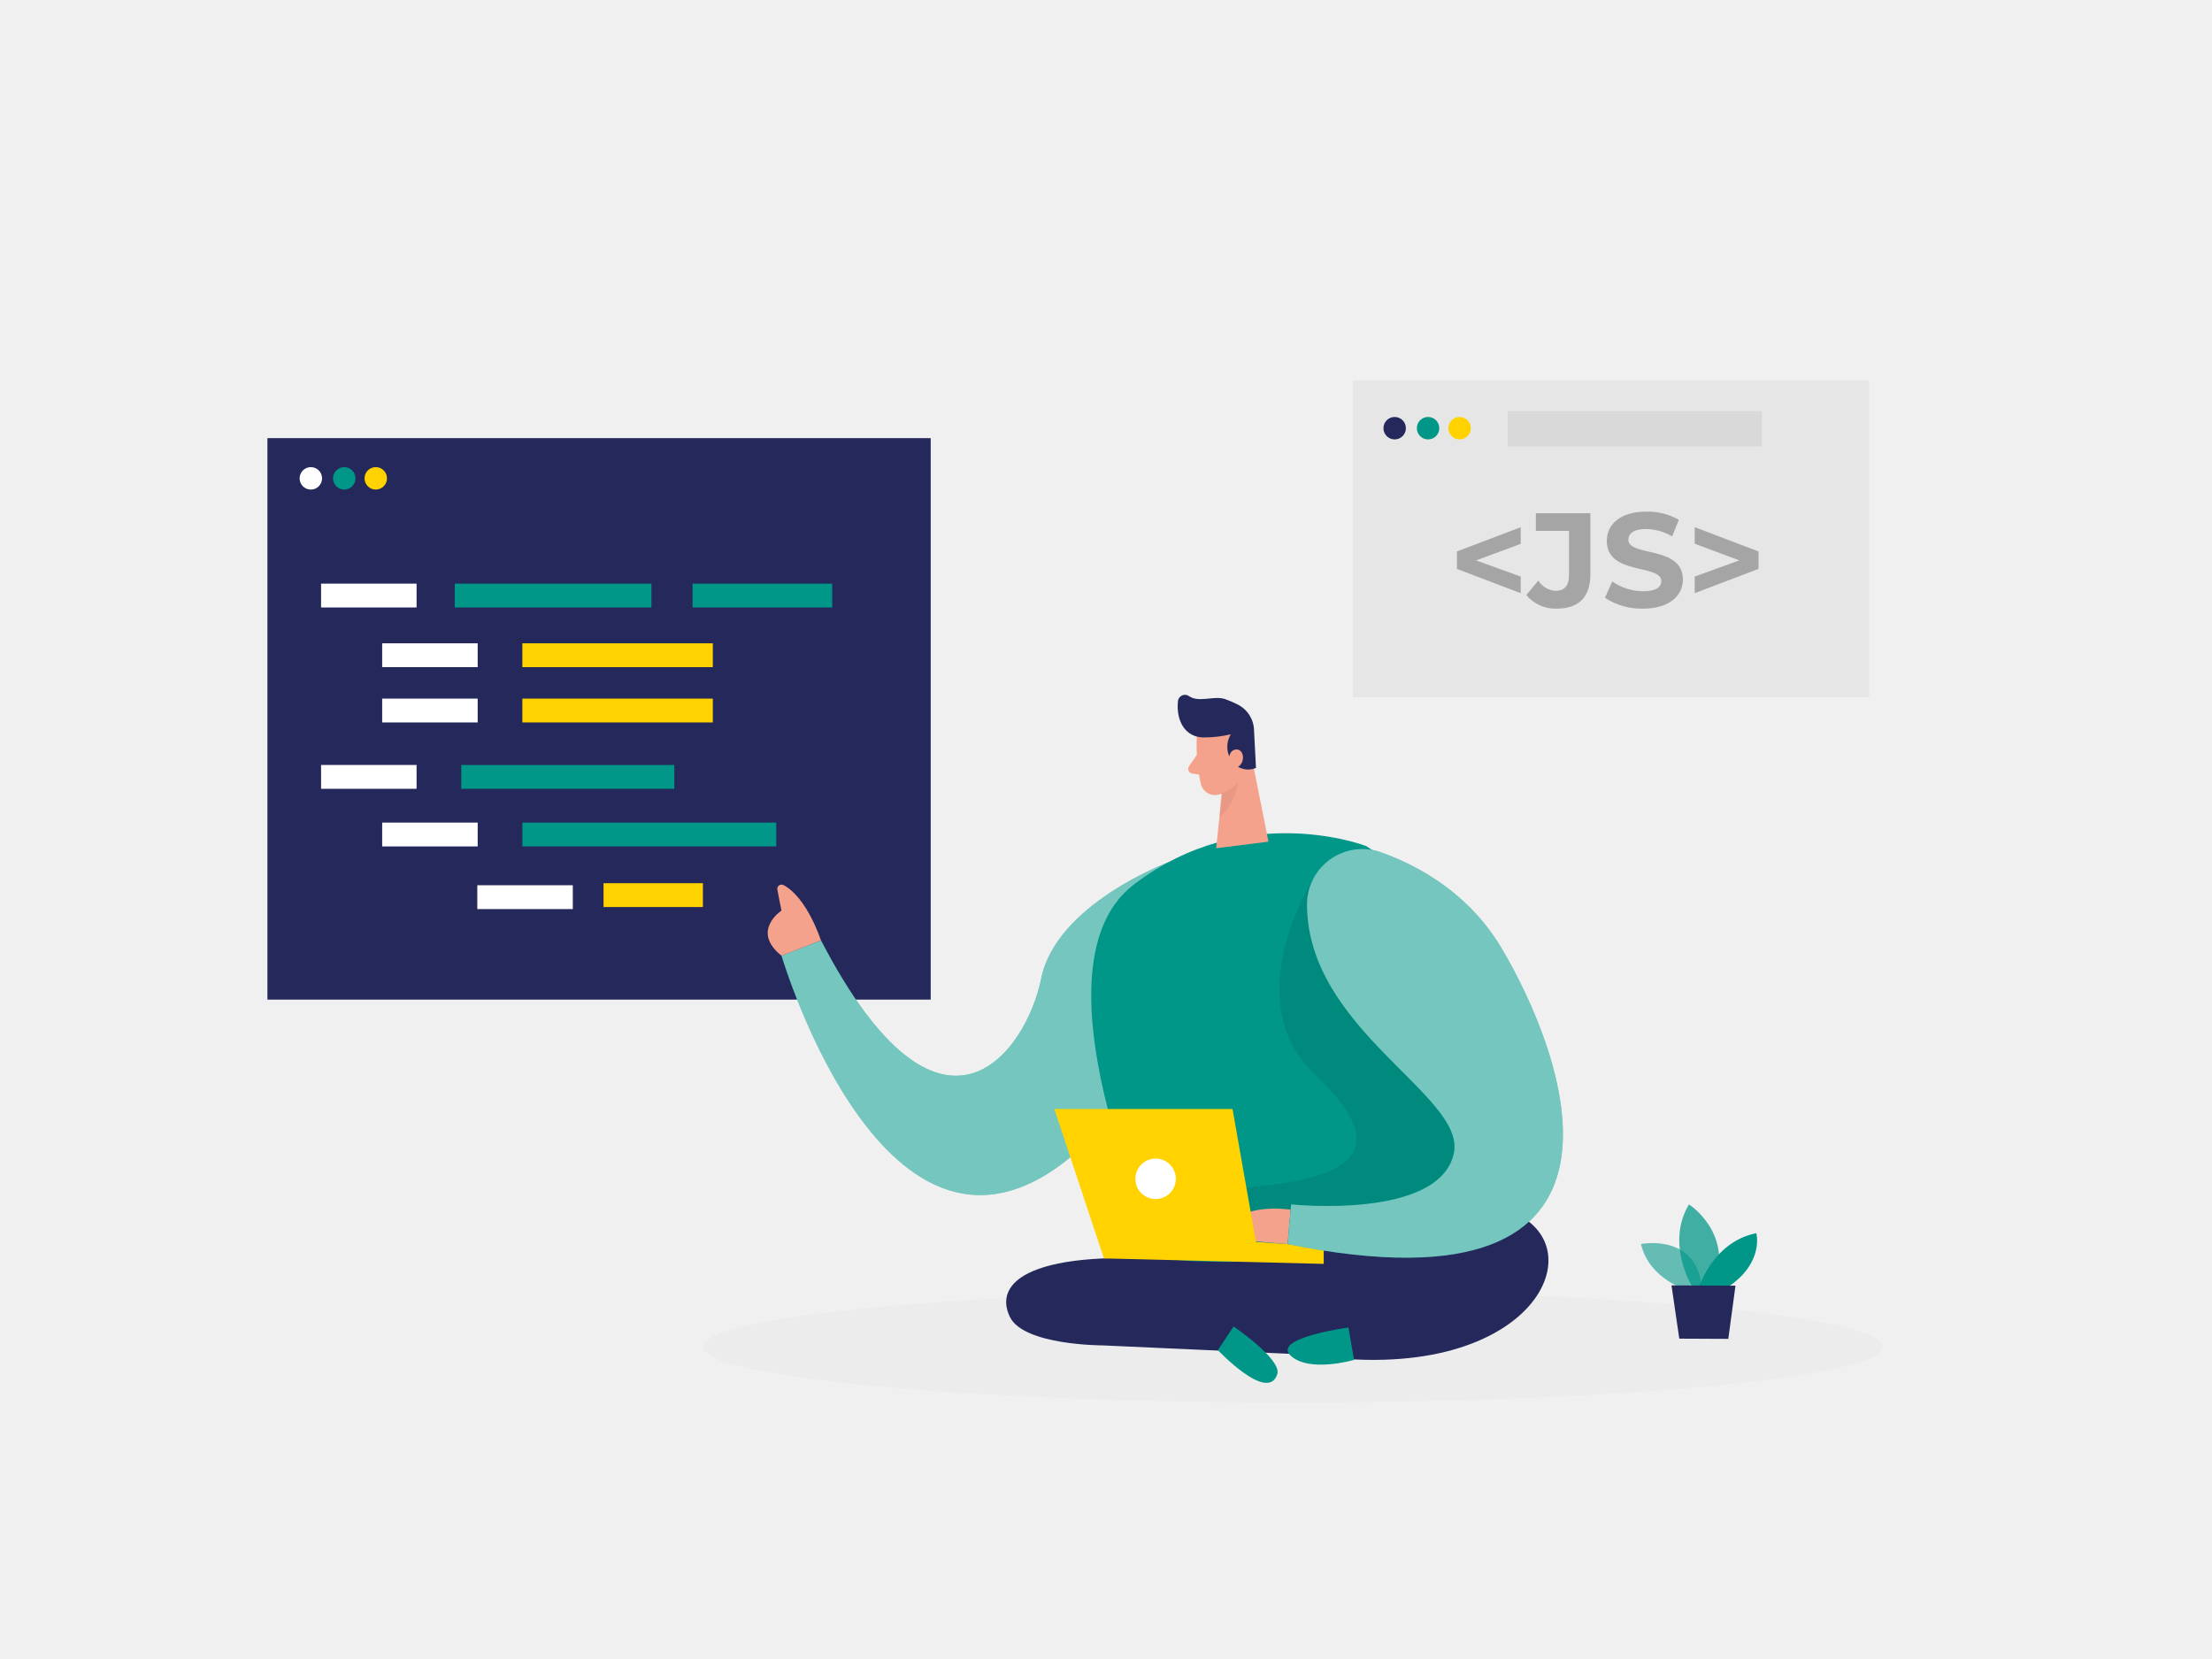
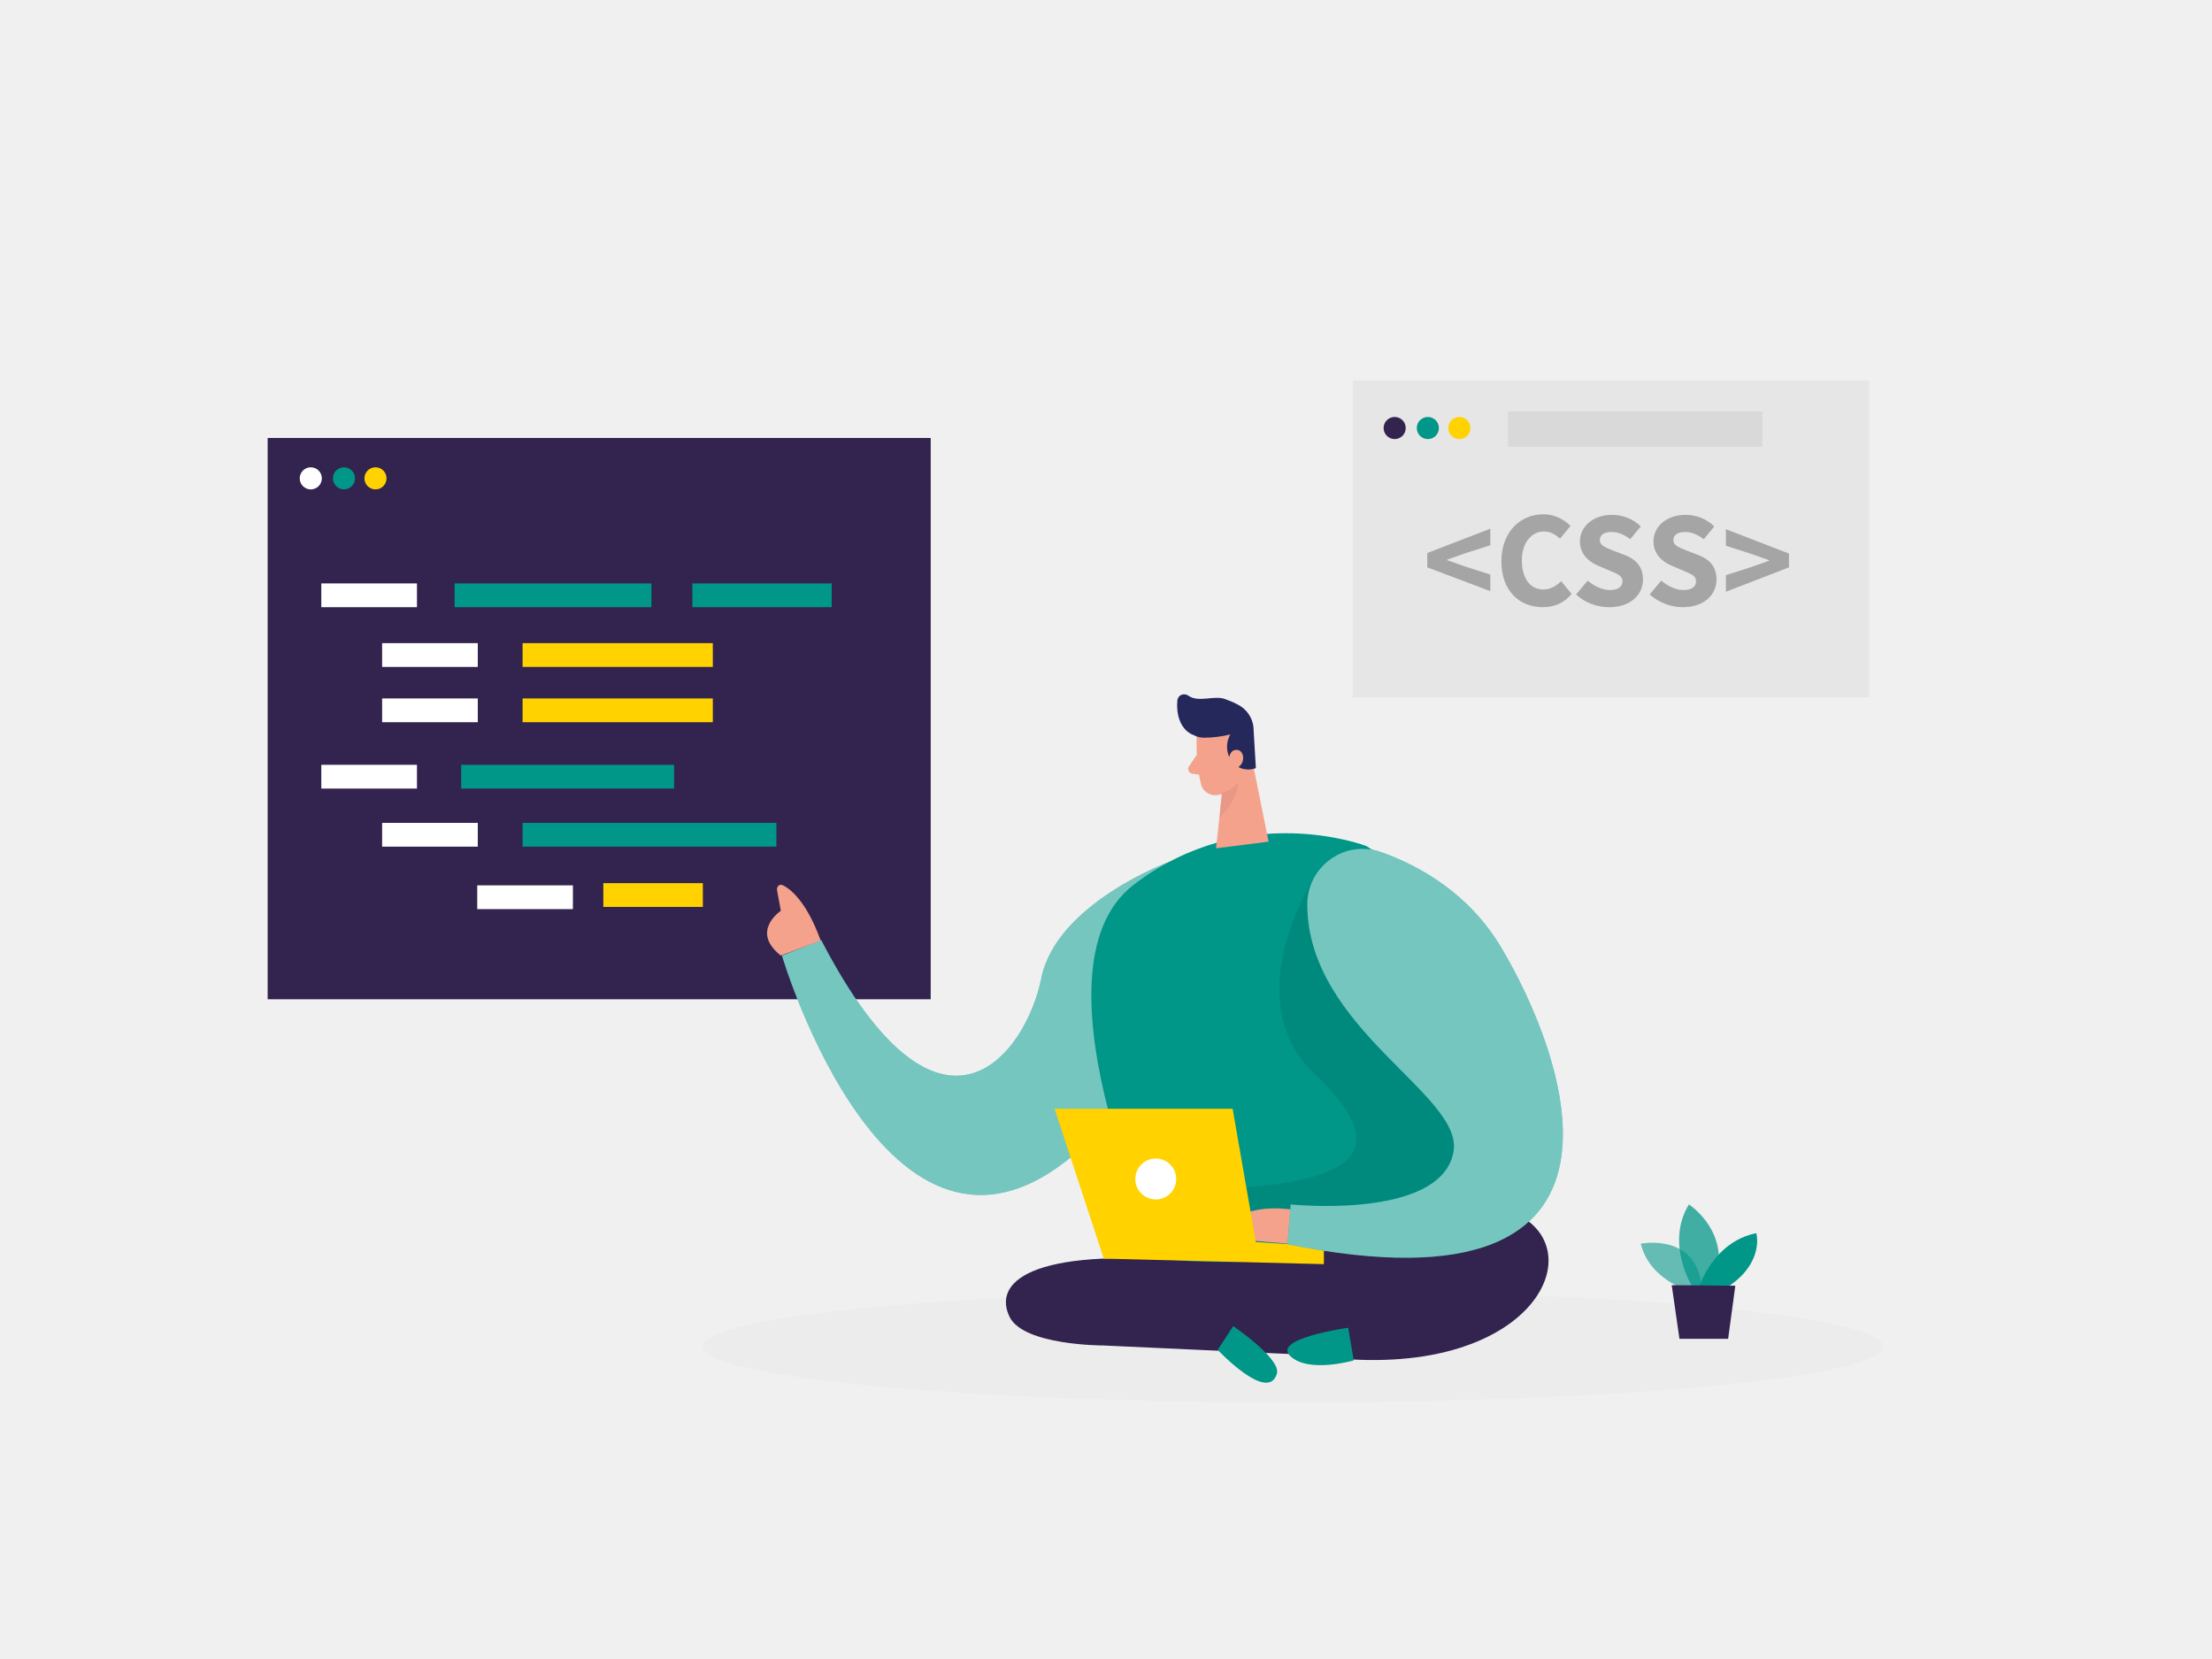
- <svg xmlns="http://www.w3.org/2000/svg" id="Layer_1" data-name="Layer 1" viewBox="0 0 400 300">
-   <rect x="48.36" y="79.23" width="119.94" height="101.53" fill="#24285b" />
-   <rect x="83.41" y="138.33" width="38.53" height="4.31" fill="#009688" />
-   <rect x="94.46" y="126.33" width="34.44" height="4.31" fill="#ffd200" />
-   <rect x="109.14" y="159.71" width="17.97" height="4.31" fill="#ffd200" />
-   <rect x="94.46" y="148.75" width="45.91" height="4.31" fill="#009688" />
-   <rect x="69.11" y="148.75" width="17.27" height="4.31" fill="#fff" />
-   <rect x="86.31" y="160.08" width="17.27" height="4.31" fill="#fff" />
-   <rect x="58.06" y="138.33" width="17.27" height="4.31" fill="#fff" />
-   <circle cx="56.21" cy="86.5" r="2.03" fill="#fff" />
-   <circle cx="62.25" cy="86.5" r="2.03" fill="#009688" />
-   <circle cx="67.95" cy="86.5" r="2.03" fill="#ffd200" />
-   <rect x="58.06" y="105.54" width="17.27" height="4.31" fill="#fff" />
-   <rect x="69.11" y="116.33" width="17.27" height="4.31" fill="#fff" />
-   <rect x="94.46" y="116.33" width="34.44" height="4.31" fill="#ffd200" />
-   <rect x="69.11" y="126.33" width="17.27" height="4.31" fill="#fff" />
-   <rect x="82.23" y="105.54" width="35.57" height="4.31" fill="#009688" />
-   <rect x="125.24" y="105.54" width="25.25" height="4.31" fill="#009688" />
-   <path d="M211.29,155.92s-20.27,7.54-23,21-18.13,34.88-39.83-6.87l-7.14,2.75s19.78,67,54.66,34.33S211.29,155.92,211.29,155.92Z" fill="#009688" />
-   <path d="M211.29,155.92s-20.27,7.54-23,21-18.13,34.88-39.83-6.87l-7.14,2.75s19.78,67,54.66,34.33S211.29,155.92,211.29,155.92Z" fill="#fff" opacity="0.46" />
-   <ellipse cx="233.77" cy="243.53" rx="106.67" ry="10.07" fill="#e6e6e6" opacity="0.45" />
-   <path d="M247.06,153s-21.88-8.51-42.08,7,6,70.1,6,70.1l37.81,1.26S298.37,185.89,247.06,153Z" fill="#009688" />
-   <path d="M237.38,159.12s-13.77,21.74.34,35.1c20,18.95-3.36,20.56-26.74,21.24L235.38,234l30.51-16.77-3.45-21.9Z" opacity="0.08" />
-   <path d="M216.6,228.09c14.52.48,18.26-.6,31.67-6.17,8.14-3.39,17.8-5.78,25.2-2.72,15.65,6.47,3.16,31.91-37,25.76l-37.08-1.67s-14.23,0-16.75-5.11c-3.07-6.23,3.36-12.7,33-10.12Z" fill="#24285b" />
-   <path d="M216.42,133.18a32.42,32.42,0,0,0,.76,8.7,2.64,2.64,0,0,0,3.3,1.78,5.82,5.82,0,0,0,4.39-4.56l1.4-4.66a4.72,4.72,0,0,0-2.28-5C220.94,127.46,216.41,130,216.42,133.18Z" fill="#f4a28c" />
-   <polygon points="226.01 135.29 229.38 152.2 219.92 153.39 221.27 140.61 226.01 135.29" fill="#f4a28c" />
-   <path d="M217.73,133.35a21.2,21.2,0,0,0,4.83-.56,4.39,4.39,0,0,0,.19,4.81,3.58,3.58,0,0,0,4.37,1.26l-.35-6.76a5.35,5.35,0,0,0-2.9-4.67,18.38,18.38,0,0,0-2.3-1c-2-.71-4.77.7-6.56-.55a1.27,1.27,0,0,0-2,.91c-.23,2.07.26,5.29,3.09,6.31A5.12,5.12,0,0,0,217.73,133.35Z" fill="#24285b" />
-   <path d="M222.18,137.46s0-2,1.49-1.93,1.6,3-.46,3.38Z" fill="#f4a28c" />
-   <path d="M216.43,136.5,215,138.58a.85.85,0,0,0,.58,1.3l2,.3Z" fill="#f4a28c" />
-   <path d="M233.39,218.74s-11.51-1.72-11.15,5.33l10.6.91Z" fill="#f4a28c" />
-   <path d="M220.86,143.39a6.24,6.24,0,0,0,3-1.95s0,3.16-3.36,6.4Z" fill="#ce8172" opacity="0.31" />
-   <polygon points="199.63 227.56 190.66 200.54 222.88 200.54 227.12 224.59 239.37 225.42 239.37 228.55 199.63 227.56" fill="#ffd200" />
-   <circle cx="208.97" cy="213.17" r="3.66" fill="#fff" />
-   <path d="M148.45,170.05s-2.48-7.75-6.77-10a.77.77,0,0,0-1.11.84l.74,3.78s-5.59,3.66,0,8.15Z" fill="#f4a28c" />
-   <path d="M243.84,240.05s-13.81,1.87-10.48,5.06,11.5.8,11.5.8Z" fill="#009688" />
-   <path d="M220.23,244.14l2.84-4.28s8.74,5.95,7.91,8.61C229.3,253.78,220.23,244.14,220.23,244.14Z" fill="#009688" />
-   <path d="M236.35,163.51a10,10,0,0,1,13.42-9.37c7,2.51,15.89,7.49,21.73,17.28,11,18.41,30.32,67.49-38.66,53.56l.64-7.19s26.87,2.84,29.43-9.27C265.1,198.1,236.35,186.22,236.35,163.51Z" fill="#009688" />
-   <path d="M236.35,163.51a10,10,0,0,1,13.42-9.37c7,2.51,15.89,7.49,21.73,17.28,11,18.41,30.32,67.49-38.66,53.56l.64-7.19s26.87,2.84,29.43-9.27C265.1,198.1,236.35,186.22,236.35,163.51Z" fill="#fff" opacity="0.46" />
-   <rect x="244.63" y="68.79" width="93.38" height="57.29" fill="#e6e6e6" />
-   <path d="M305.19,233.31s-6.94-1.9-8.45-8.35c0,0,10.76-2.18,11.06,8.92Z" fill="#009688" opacity="0.58" />
-   <path d="M306,232.62s-4.85-7.66-.58-14.83c0,0,8.18,5.19,4.54,14.85Z" fill="#009688" opacity="0.73" />
-   <path d="M307.29,232.63s2.56-8.1,10.31-9.63c0,0,1.45,5.25-5,9.65Z" fill="#009688" />
-   <polygon points="302.26 232.44 303.67 242.07 312.53 242.11 313.83 232.49 302.26 232.44" fill="#24285b" />
-   <path d="M275,98.34l-8.07,3,8.07,2.93v3l-11.54-4.39V99.72L275,95.33Z" fill="#a5a5a5" />
-   <path d="M276,107.6l2.18-2.62a3.9,3.9,0,0,0,3.15,1.86c1.57,0,2.4-.94,2.4-2.81V96h-6V92.81h9.86v11c0,4.19-2.11,6.25-6.11,6.25A6.84,6.84,0,0,1,276,107.6Z" fill="#a5a5a5" />
-   <path d="M290.22,108.1l1.33-2.95a10,10,0,0,0,5.6,1.77c2.32,0,3.27-.78,3.27-1.82,0-3.17-9.86-1-9.86-7.29,0-2.89,2.32-5.29,7.14-5.29A11.29,11.29,0,0,1,303.59,94l-1.21,3a9.55,9.55,0,0,0-4.7-1.34c-2.33,0-3.22.88-3.22,1.94,0,3.13,9.86,1,9.86,7.2,0,2.83-2.35,5.26-7.2,5.26A12,12,0,0,1,290.22,108.1Z" fill="#a5a5a5" />
-   <path d="M318,99.72v3.15l-11.54,4.39v-3l8.07-2.93-8.07-3v-3Z" fill="#a5a5a5" />
-   <circle cx="252.2" cy="77.43" r="2.03" fill="#24285b" />
-   <circle cx="258.24" cy="77.43" r="2.03" fill="#009688" />
-   <circle cx="263.94" cy="77.43" r="2.03" fill="#ffd200" />
-   <rect x="272.66" y="74.36" width="45.96" height="6.38" fill="#a5a5a5" opacity="0.2" />
+ <svg xmlns="http://www.w3.org/2000/svg" version="1.1" id="Layer_1" x="0px" y="0px" viewBox="0 0 400 300" style="enable-background:new 0 0 400 300;" xml:space="preserve">
+   <style type="text/css">
+ 	.st0{fill:#32234F;}
+ 	.st1{fill:#009688;}
+ 	.st2{fill:#FFD200;}
+ 	.st3{fill:#FFFFFF;}
+ 	.st4{opacity:0.46;fill:#FFFFFF;enable-background:new    ;}
+ 	.st5{opacity:0.45;fill:#E6E6E6;enable-background:new    ;}
+ 	.st6{opacity:8.000000e-02;enable-background:new    ;}
+ 	.st7{fill:#F4A28C;}
+ 	.st8{fill:#24285B;}
+ 	.st9{opacity:0.31;fill:#CE8172;enable-background:new    ;}
+ 	.st10{fill:#E6E6E6;}
+ 	.st11{opacity:0.58;fill:#009688;enable-background:new    ;}
+ 	.st12{opacity:0.73;fill:#009688;enable-background:new    ;}
+ 	.st13{opacity:0.2;fill:#A5A5A5;enable-background:new    ;}
+ 	.st14{enable-background:new    ;}
+ 	.st15{fill:#A5A5A5;}
+ </style>
+   <rect x="48.4" y="79.2" class="st0" width="119.9" height="101.5" />
+   <rect x="83.4" y="138.3" class="st1" width="38.5" height="4.3" />
+   <rect x="94.5" y="126.3" class="st2" width="34.4" height="4.3" />
+   <rect x="109.1" y="159.7" class="st2" width="18" height="4.3" />
+   <rect x="94.5" y="148.8" class="st1" width="45.9" height="4.3" />
+   <rect x="69.1" y="148.8" class="st3" width="17.3" height="4.3" />
+   <rect x="86.3" y="160.1" class="st3" width="17.3" height="4.3" />
+   <rect x="58.1" y="138.3" class="st3" width="17.3" height="4.3" />
+   <circle class="st3" cx="56.2" cy="86.5" r="2" />
+   <circle class="st1" cx="62.2" cy="86.5" r="2" />
+   <circle class="st2" cx="67.9" cy="86.5" r="2" />
+   <rect x="58.1" y="105.5" class="st3" width="17.3" height="4.3" />
+   <rect x="69.1" y="116.3" class="st3" width="17.3" height="4.3" />
+   <rect x="94.5" y="116.3" class="st2" width="34.4" height="4.3" />
+   <rect x="69.1" y="126.3" class="st3" width="17.3" height="4.3" />
+   <rect x="82.2" y="105.5" class="st1" width="35.6" height="4.3" />
+   <rect x="125.2" y="105.5" class="st1" width="25.2" height="4.3" />
+   <path class="st1" d="M211.3,155.9c0,0-20.3,7.5-23,21s-18.1,34.9-39.8-6.9l-7.1,2.8c0,0,19.8,67,54.7,34.3S211.3,155.9,211.3,155.9z  " />
+   <path class="st4" d="M211.3,155.9c0,0-20.3,7.5-23,21s-18.1,34.9-39.8-6.9l-7.1,2.8c0,0,19.8,67,54.7,34.3S211.3,155.9,211.3,155.9z  " />
+   <ellipse class="st5" cx="233.8" cy="243.5" rx="106.7" ry="10.1" />
+   <path class="st1" d="M247.1,153c0,0-21.9-8.5-42.1,7s6,70.1,6,70.1l37.8,1.3C248.8,231.4,298.4,185.9,247.1,153z" />
+   <path class="st6" d="M237.4,159.1c0,0-13.8,21.7,0.3,35.1c20,18.9-3.4,20.6-26.7,21.2l24.4,18.5l30.5-16.8l-3.5-21.9L237.4,159.1z" />
+   <path class="st0" d="M216.6,228.1c14.5,0.5,18.3-0.6,31.7-6.2c8.1-3.4,17.8-5.8,25.2-2.7c15.6,6.5,3.2,31.9-37,25.8l-37.1-1.7  c0,0-14.2,0-16.8-5.1c-3.1-6.2,3.4-12.7,33-10.1H216.6z" />
+   <path class="st7" d="M216.4,133.2c-0.1,2.9,0.1,5.8,0.8,8.7c0.4,1.4,1.9,2.2,3.3,1.8l0,0c2.2-0.5,4-2.3,4.4-4.6l1.4-4.7  c0.4-2-0.5-4-2.3-5C220.9,127.5,216.4,130,216.4,133.2z" />
+   <polygon class="st7" points="226,135.3 229.4,152.2 219.9,153.4 221.3,140.6 " />
+   <path class="st8" d="M217.7,133.4c1.6,0,3.2-0.2,4.8-0.6c-0.9,1.5-0.8,3.4,0.2,4.8c1,1.4,2.8,1.9,4.4,1.3l-0.4-6.8  c0-2-1.1-3.8-2.9-4.7c-0.7-0.4-1.5-0.7-2.3-1c-2-0.7-4.8,0.7-6.6-0.6c-0.6-0.4-1.4-0.3-1.8,0.3c-0.1,0.2-0.2,0.4-0.2,0.6  c-0.2,2.1,0.3,5.3,3.1,6.3C216.6,133.3,217.2,133.4,217.7,133.4z" />
+   <path class="st7" d="M222.2,137.5c0,0,0-2,1.5-1.9s1.6,3-0.5,3.4L222.2,137.5z" />
+   <path class="st7" d="M216.4,136.5l-1.4,2.1c-0.3,0.4-0.1,0.9,0.3,1.2c0.1,0.1,0.2,0.1,0.3,0.1l2,0.3L216.4,136.5z" />
+   <path class="st7" d="M233.4,218.7c0,0-11.5-1.7-11.1,5.3l10.6,0.9L233.4,218.7z" />
+   <path class="st9" d="M220.9,143.4c1.2-0.3,2.2-1,3-1.9c0,0,0,3.2-3.4,6.4L220.9,143.4z" />
+   <polygon class="st2" points="199.6,227.6 190.7,200.5 222.9,200.5 227.1,224.6 239.4,225.4 239.4,228.6 " />
+   <circle class="st3" cx="209" cy="213.2" r="3.7" />
+   <path class="st7" d="M148.4,170.1c0,0-2.5-7.8-6.8-10c-0.4-0.2-0.8-0.1-1,0.3c-0.1,0.2-0.1,0.3-0.1,0.5l0.7,3.8c0,0-5.6,3.7,0,8.1  L148.4,170.1z" />
+   <path class="st1" d="M243.8,240.1c0,0-13.8,1.9-10.5,5.1s11.5,0.8,11.5,0.8L243.8,240.1z" />
+   <path class="st1" d="M220.2,244.1l2.8-4.3c0,0,8.7,5.9,7.9,8.6C229.3,253.8,220.2,244.1,220.2,244.1z" />
+   <path class="st1" d="M236.4,163.5c0-5.5,4.5-10,10-10c1.2,0,2.3,0.2,3.4,0.6c7,2.5,15.9,7.5,21.7,17.3c11,18.4,30.3,67.5-38.7,53.6  l0.6-7.2c0,0,26.9,2.8,29.4-9.3C265.1,198.1,236.4,186.2,236.4,163.5z" />
+   <path class="st4" d="M236.4,163.5c0-5.5,4.5-10,10-10c1.2,0,2.3,0.2,3.4,0.6c7,2.5,15.9,7.5,21.7,17.3c11,18.4,30.3,67.5-38.7,53.6  l0.6-7.2c0,0,26.9,2.8,29.4-9.3C265.1,198.1,236.4,186.2,236.4,163.5z" />
+   <rect x="244.6" y="68.8" class="st10" width="93.4" height="57.3" />
+   <path class="st11" d="M305.2,233.3c0,0-6.9-1.9-8.5-8.4c0,0,10.8-2.2,11.1,8.9L305.2,233.3z" />
+   <path class="st12" d="M306,232.6c0,0-4.9-7.7-0.6-14.8c0,0,8.2,5.2,4.5,14.9L306,232.6z" />
+   <path class="st1" d="M307.3,232.6c0,0,2.6-8.1,10.3-9.6c0,0,1.5,5.2-5,9.6H307.3z" />
+   <polygon class="st0" points="302.3,232.4 303.7,242.1 312.5,242.1 313.8,232.5 " />
+   <circle class="st0" cx="252.2" cy="77.4" r="2" />
+   <circle class="st1" cx="258.2" cy="77.4" r="2" />
+   <circle class="st2" cx="263.9" cy="77.4" r="2" />
+   <rect x="272.7" y="74.4" class="st13" width="46" height="6.4" />
+   <g class="st14">
+     <path class="st15" d="M258.1,102.6V100l11.4-4.4v3l-4.4,1.4l-3.4,1.2v0.1l3.4,1.2l4.4,1.4v3L258.1,102.6z" />
+     <path class="st15" d="M271.5,101.5c0-5.4,3.5-8.5,7.6-8.5c2.1,0,3.8,1,4.9,2.1l-1.9,2.3c-0.8-0.7-1.7-1.3-2.9-1.3c-2.2,0-4,2-4,5.2   c0,3.3,1.5,5.3,3.9,5.3c1.3,0,2.4-0.7,3.2-1.5l1.9,2.3c-1.3,1.6-3.1,2.4-5.2,2.4C274.9,109.8,271.5,107,271.5,101.5z" />
+     <path class="st15" d="M285,107.5l2.1-2.5c1.2,1,2.7,1.7,4,1.7c1.5,0,2.3-0.6,2.3-1.6c0-1-0.9-1.3-2.3-1.9l-2.1-0.9   c-1.7-0.7-3.3-2.1-3.3-4.4c0-2.7,2.4-4.8,5.8-4.8c1.9,0,3.8,0.7,5.2,2.1l-1.9,2.3c-1.1-0.8-2.1-1.3-3.4-1.3c-1.3,0-2.1,0.5-2.1,1.5   c0,1,1.1,1.3,2.5,1.9l2.1,0.8c2,0.8,3.2,2.1,3.2,4.4c0,2.7-2.2,5-6.1,5C288.8,109.8,286.6,109,285,107.5z" />
+     <path class="st15" d="M298.3,107.5l2.1-2.5c1.2,1,2.7,1.7,4,1.7c1.5,0,2.3-0.6,2.3-1.6c0-1-0.9-1.3-2.3-1.9l-2.1-0.9   c-1.7-0.7-3.3-2.1-3.3-4.4c0-2.7,2.4-4.8,5.8-4.8c1.9,0,3.8,0.7,5.2,2.1l-1.9,2.3c-1.1-0.8-2.1-1.3-3.4-1.3c-1.3,0-2.1,0.5-2.1,1.5   c0,1,1.1,1.3,2.5,1.9l2.1,0.8c2,0.8,3.2,2.1,3.2,4.4c0,2.7-2.2,5-6.1,5C302.2,109.8,300,109,298.3,107.5z" />
+     <path class="st15" d="M312.1,104l4.4-1.4l3.4-1.2v-0.1l-3.4-1.2l-4.4-1.4v-3l11.4,4.4v2.5l-11.4,4.4V104z" />
+   </g>
</svg>
